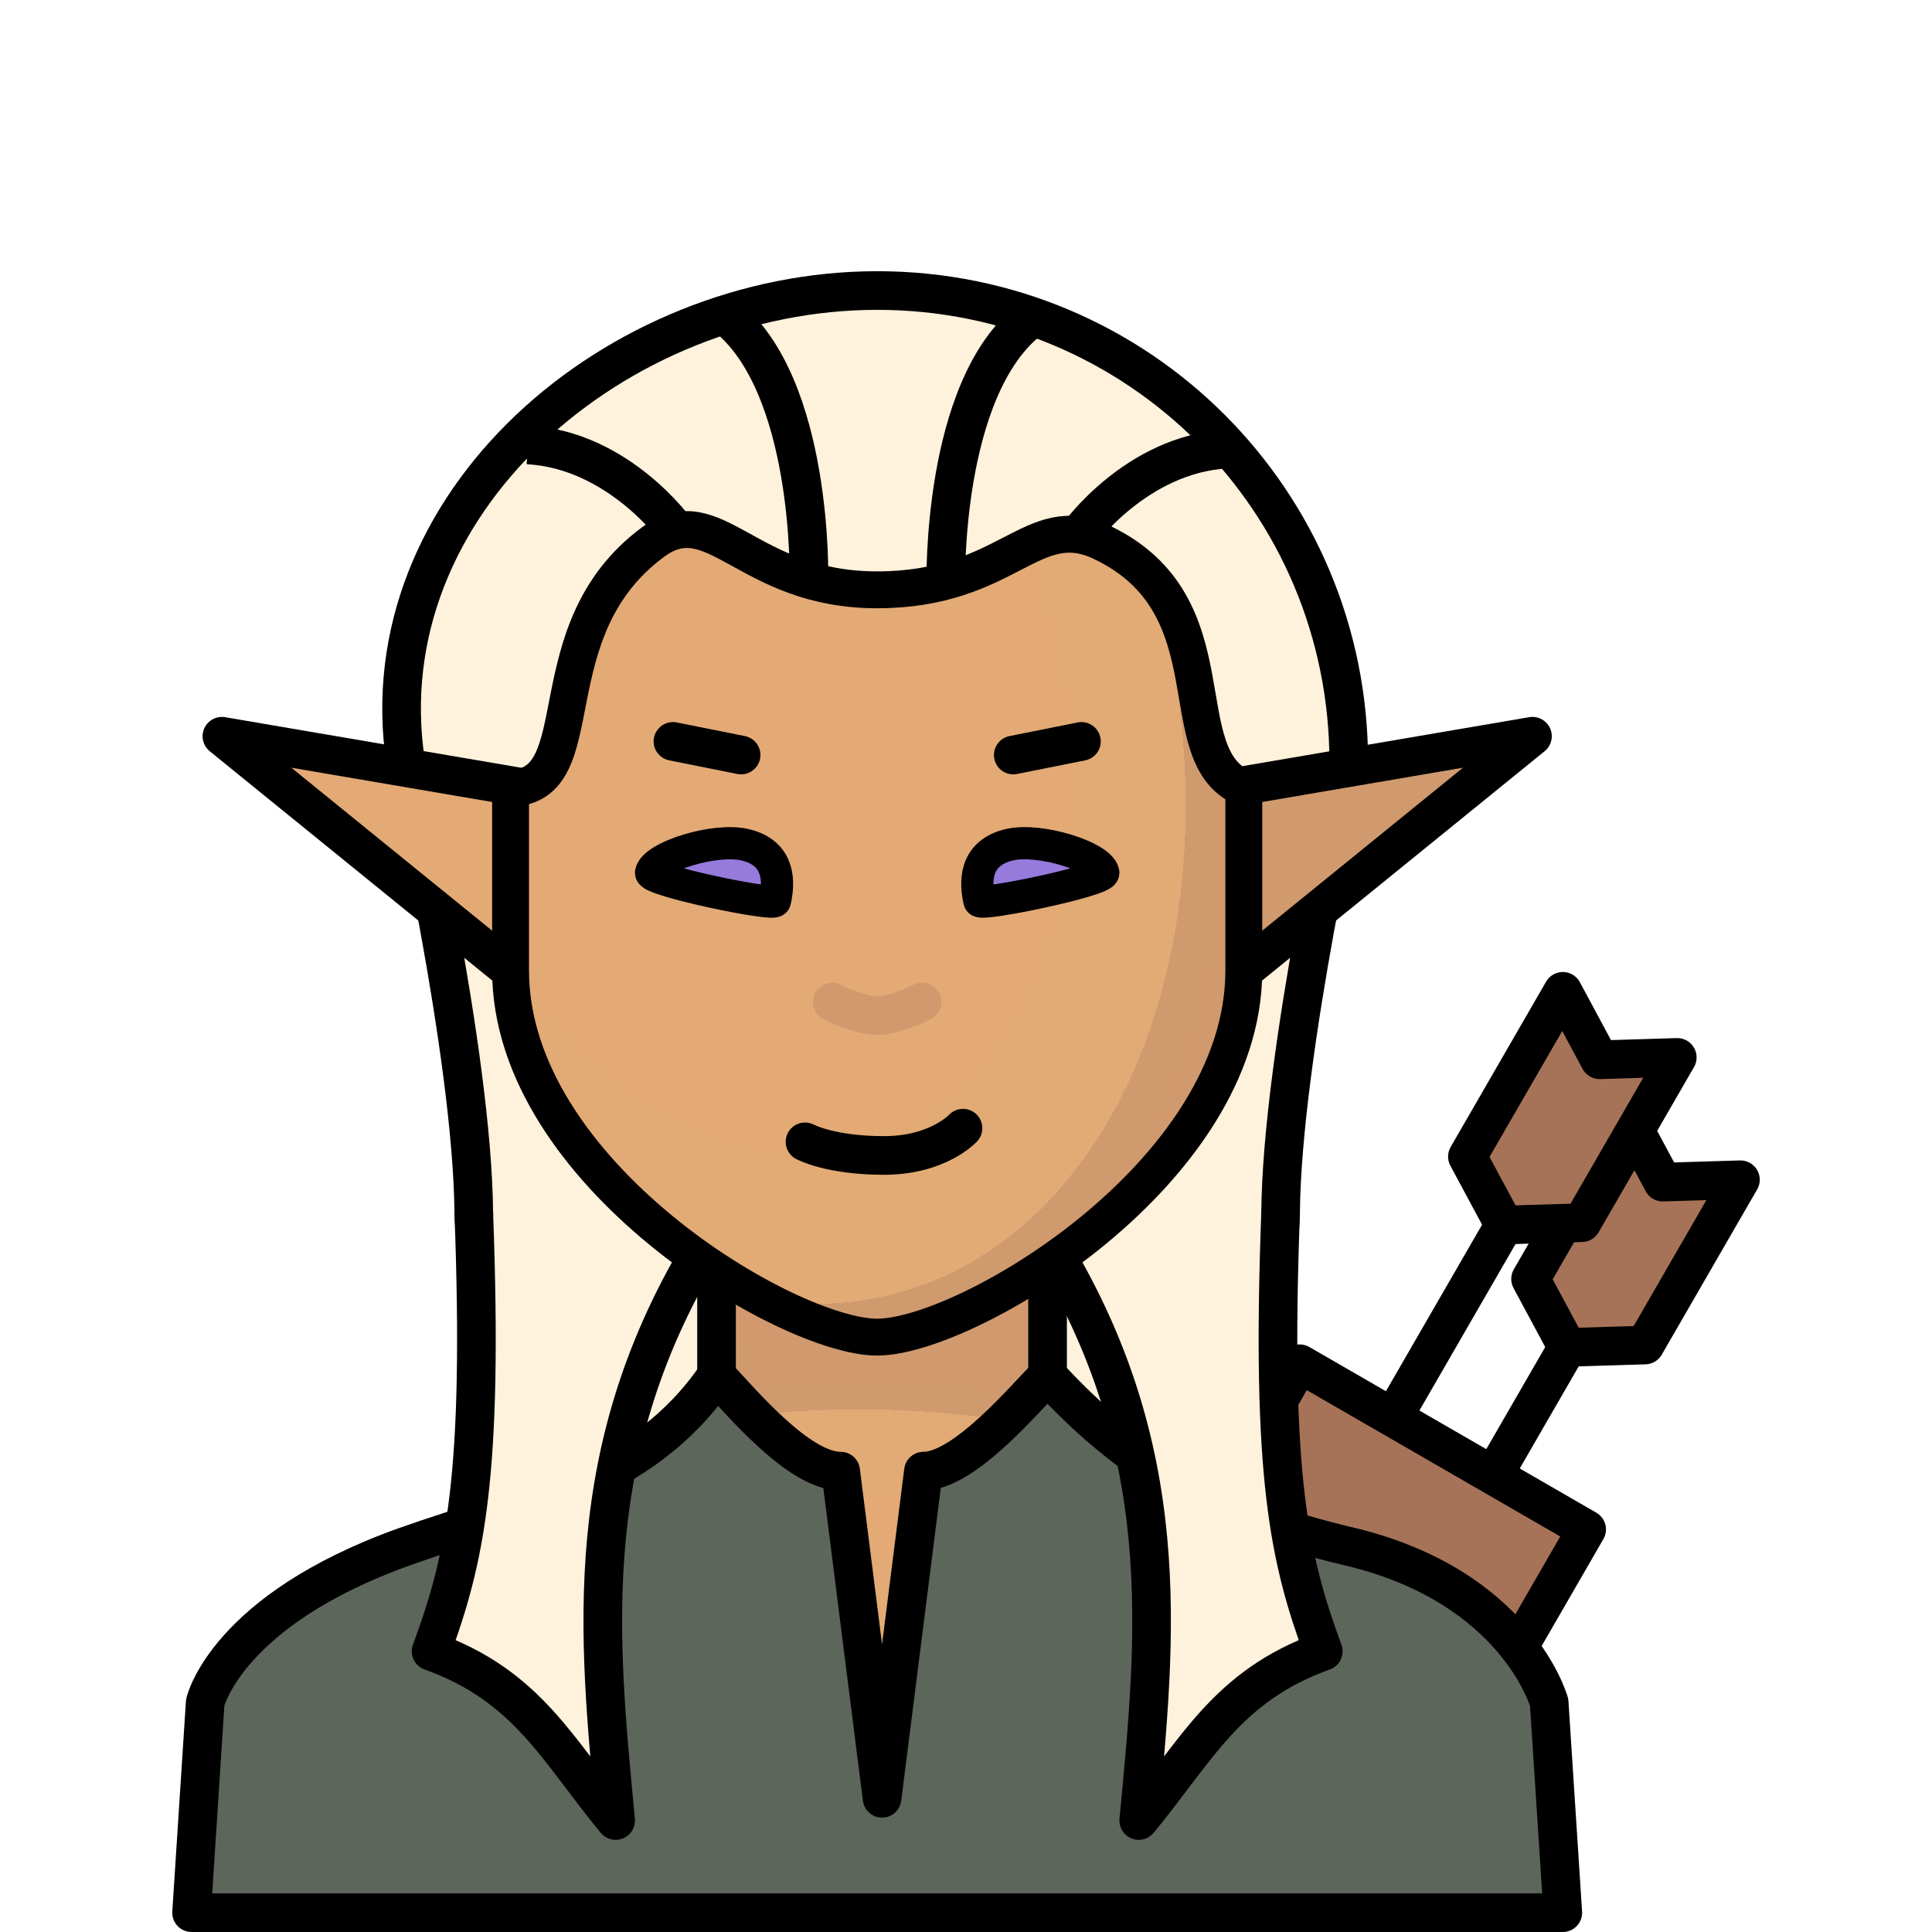
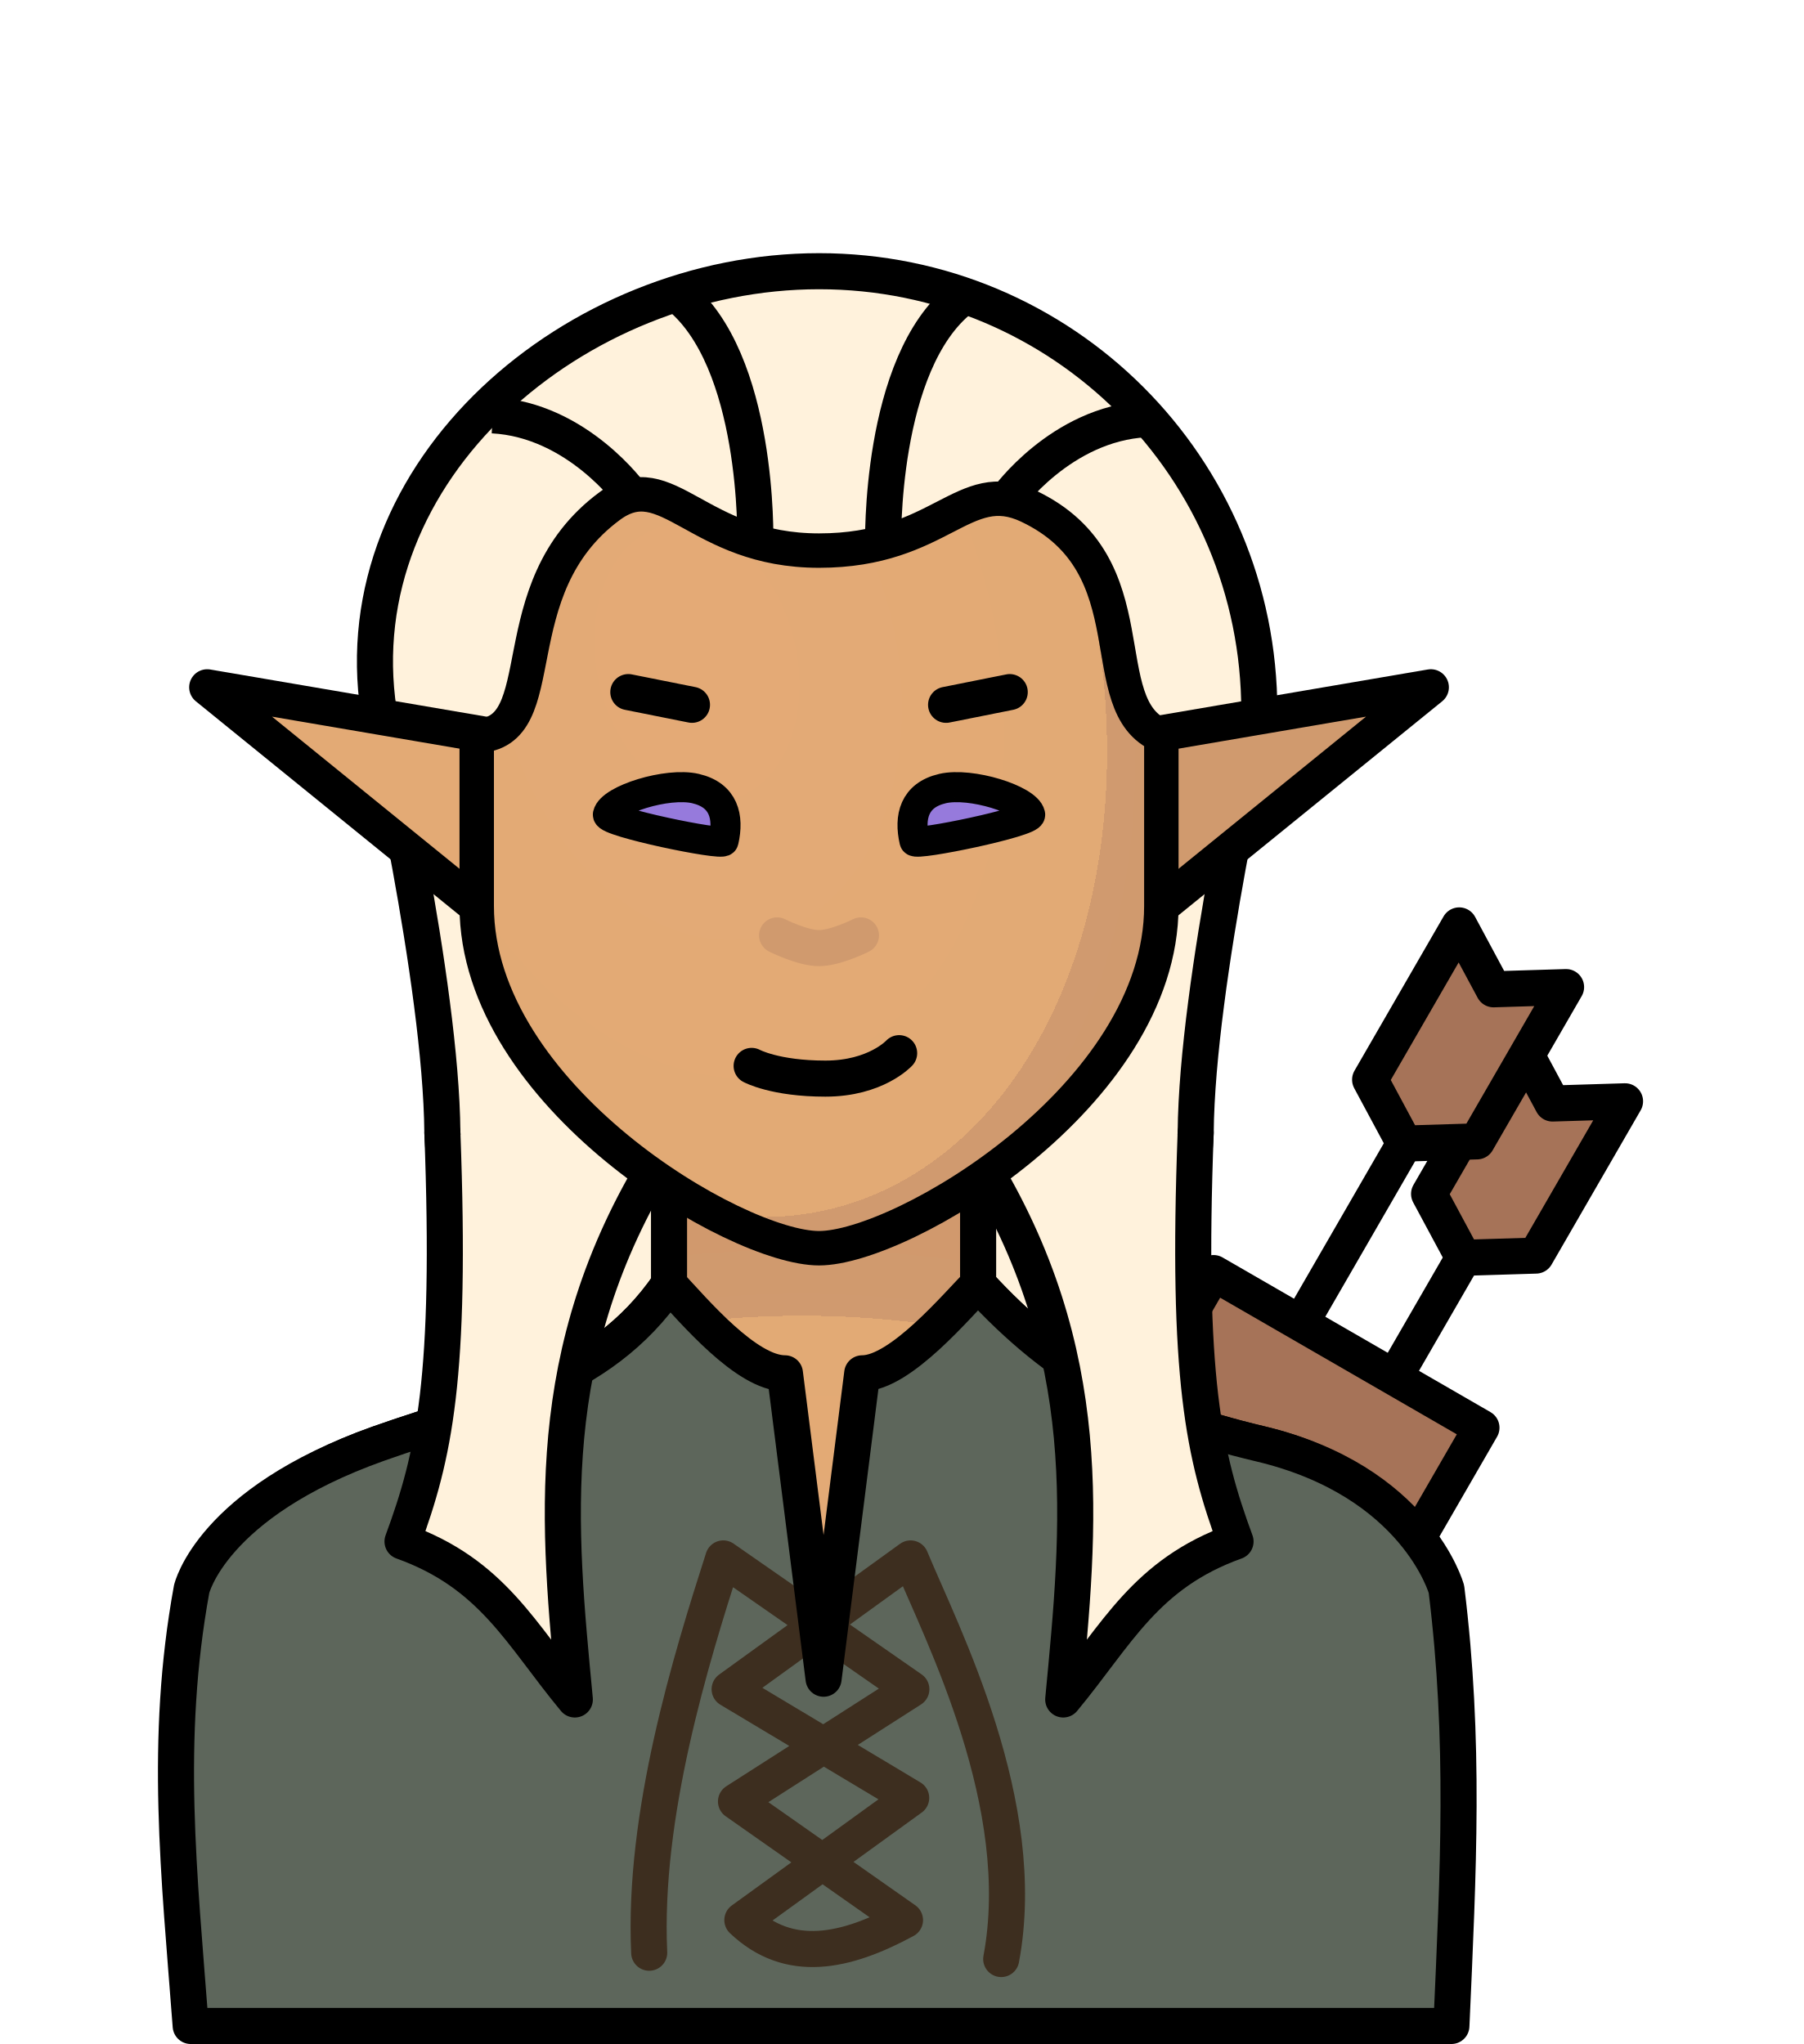
- <svg xmlns="http://www.w3.org/2000/svg" xmlns:xlink="http://www.w3.org/1999/xlink" id="svg3147" version="1.1" viewBox="0 0 150 150" height="150mm" width="150mm">
+ <svg xmlns="http://www.w3.org/2000/svg" xmlns:xlink="http://www.w3.org/1999/xlink" id="svg3147" version="1.1" viewBox="0 0 150 170" height="170mm" width="150mm">
  <defs id="defs3141">
    <pattern id="carreau-pt" patternTransform="translate(-2054.333,1959.279)" height="7.611" width="8.713" patternUnits="userSpaceOnUse">
      <rect y="6.2746067e-06" x="-2.2737368e-13" height="7.611" width="8.713" id="rect119919" style="fill:#800000;fill-opacity:1;stroke:none;stroke-width:1.086;stroke-linecap:round;stroke-linejoin:round;stroke-miterlimit:4;stroke-dasharray:none;stop-color:#000000" />
      <path id="path119921" d="M 3.075,7.611 V 0" style="fill:#800000;stroke:#c11a1a;stroke-width:1.81;stroke-linecap:butt;stroke-linejoin:miter;stroke-miterlimit:4;stroke-dasharray:none;stroke-opacity:1" />
      <path id="path119923" d="M 1.3287401e-5,4.79 H 8.713" style="fill:#c11a1a;fill-opacity:1;stroke:#c11a1a;stroke-width:1.81;stroke-linecap:butt;stroke-linejoin:miter;stroke-miterlimit:4;stroke-dasharray:none;stroke-opacity:1" />
    </pattern>
    <pattern id="pattern115842" patternTransform="translate(-1862,1832)" height="85" width="85" patternUnits="userSpaceOnUse">
      <rect y="0" x="3.4178149e-05" height="85" width="85" id="rect104700" style="fill:#800000;fill-opacity:1;stroke:none;stroke-width:11.339;stroke-linecap:round;stroke-linejoin:round;stroke-miterlimit:4;stroke-dasharray:none;stop-color:#000000" />
      <path id="path104779" d="M 30,85 V 1.0187008e-5" style="fill:#800000;stroke:#c11a1a;stroke-width:18.898;stroke-linecap:butt;stroke-linejoin:miter;stroke-miterlimit:4;stroke-dasharray:none;stroke-opacity:1" />
      <path id="path107256" d="M 0,53.5 H 85" style="fill:#c11a1a;fill-opacity:1;stroke:#c11a1a;stroke-width:18.898;stroke-linecap:butt;stroke-linejoin:miter;stroke-miterlimit:4;stroke-dasharray:none;stroke-opacity:1" />
    </pattern>
    <radialGradient gradientUnits="userSpaceOnUse" gradientTransform="matrix(0.3312309,0.00270806,-0.00156891,0.1918979,208.8488,453.7109)" r="195.663" fy="602.332" fx="-391.231" cy="602.332" cx="-391.231" id="radialGradient23876-5-93-4-4" xlink:href="#linearGradient228518" />
    <linearGradient id="linearGradient228518">
      <stop style="stop-color:#e4aa76;stop-opacity:1" offset="0" id="stop228510" />
      <stop id="stop228512" offset="0.707" style="stop-color:#e2aa75;stop-opacity:1" />
      <stop id="stop228514" offset="0.707" style="stop-color:#d09a6f;stop-opacity:1" />
      <stop style="stop-color:#d1996c;stop-opacity:1" offset="1" id="stop228516" />
    </linearGradient>
    <radialGradient gradientUnits="userSpaceOnUse" gradientTransform="matrix(1.544547,-0.2697189,0.4544362,2.159023,333.442,117.8141)" r="29.964" fy="144.489" fx="-213.612" cy="144.489" cx="-213.612" id="radialGradient1872-4-64-3-9" xlink:href="#linearGradient228518" />
  </defs>
  <g id="layer1">
    <g style="mix-blend-mode:normal" id="g2413" transform="translate(-11.22133,-432.2587)">
      <g id="g2463">
        <g transform="translate(24.86908,70.97348)" id="g2363">
          <g transform="rotate(30,262.3578,446.9949)" id="g2389">
            <g id="g2371" transform="translate(-2.014146,7.408334)">
              <path id="path2292" d="m 140.18,570.004 v -46.038" style="fill:none;fill-rule:evenodd;stroke:#000000;stroke-width:3;stroke-linecap:round;stroke-linejoin:miter;stroke-miterlimit:4;stroke-dasharray:none;stroke-opacity:1" />
              <path d="m 135.05,515.123 5.13,3.175 5.13,-3.175 v 14.817 l -5.13,3.175 -5.13,-3.175 z" style="color:#000000;overflow:visible;fill:#a67358;fill-opacity:1;stroke:#000000;stroke-width:3;stroke-linecap:round;stroke-linejoin:round;stroke-miterlimit:4;stroke-dasharray:none;stop-color:#000000" id="rect2288-4" />
            </g>
            <g id="g2367" transform="translate(-2.014146,7.408334)">
              <path id="path2290" d="M 131.184,569.607 V 518.939" style="fill:none;fill-rule:evenodd;stroke:#000000;stroke-width:3;stroke-linecap:round;stroke-linejoin:miter;stroke-miterlimit:4;stroke-dasharray:none;stroke-opacity:1" />
              <path id="rect2288-4-3" style="color:#000000;overflow:visible;fill:#a67358;fill-opacity:1;stroke:#000000;stroke-width:3;stroke-linecap:round;stroke-linejoin:round;stroke-miterlimit:4;stroke-dasharray:none;stop-color:#000000" d="m 126.054,509.348 5.13,3.175 5.13,-3.175 v 14.817 l -5.13,3.175 -5.13,-3.175 z" />
            </g>
            <g id="g2335">
              <g id="g2342">
                <rect y="555.261" x="123.97" height="31.26" width="19.396" id="rect2286" style="color:#000000;overflow:visible;fill:#a67358;fill-opacity:1;stroke:#000000;stroke-width:3;stroke-linecap:round;stroke-linejoin:round;stroke-miterlimit:4;stroke-dasharray:none;stop-color:#000000" />
                <rect y="552.012" x="120.806" height="14.287" width="25.724" id="rect2288" style="color:#000000;overflow:visible;fill:#a67358;fill-opacity:1;stroke:#000000;stroke-width:3;stroke-linecap:round;stroke-linejoin:round;stroke-miterlimit:4;stroke-dasharray:none;stop-color:#000000" />
              </g>
            </g>
          </g>
          <g id="g2352" transform="translate(-2.014145)" />
        </g>
        <path d="m 79.326,454.815 c 20.283,0 36.612,16.329 36.612,36.612 0,0 -5.192,22.525 -5.292,35.034 0,0 -1.348,39.267 -31.32,39.267 -29.972,0 -31.32,-39.267 -31.32,-39.267 C 47.906,513.952 42.714,491.427 42.714,491.427 39.685,471.371 59.043,454.815 79.326,454.815 Z" style="fill:#fff2dc;fill-opacity:1;stroke:#000000;stroke-width:3;stroke-linecap:round;stroke-linejoin:round;stroke-miterlimit:4;stroke-dasharray:none;stop-color:#000000" id="rect1621-9-52-91-6-2" />
        <path style="fill:#e3aa75;fill-opacity:1;fill-rule:evenodd;stroke:#000000;stroke-width:3;stroke-linecap:round;stroke-linejoin:round;stroke-miterlimit:4;stroke-dasharray:none;stroke-opacity:1" d="m 28.451,489.42 22.411,18.19 2.384,-13.955 z" id="path2574-9-5-9" />
        <path id="rect8920-8-3-92-62" style="fill:url(#radialGradient23876-5-93-4-4);fill-opacity:1;stroke:#000000;stroke-width:3;stroke-linecap:round;stroke-linejoin:round;stroke-miterlimit:4;stroke-dasharray:none;stroke-opacity:1;stop-color:#000000" d="m 66.853,524.745 v 14.325 c -5.824,8.507 -14.888,9.956 -24.19,13.267 -13.88,4.94 -13.392,12.097 -13.392,12.097 v 16.325 h 100.111 v -16.325 c 0,0 -0.371,-9.014 -13.392,-12.097 -10.082,-2.387 -16.719,-5.952 -23.435,-13.267 v -14.325 z" />
-         <path d="m 66.853,539.07 c -5.824,8.507 -14.888,9.956 -24.19,13.267 -13.88,4.94 -15.509,12.097 -15.509,12.097 l -1.058,16.325 H 132.556 l -1.058,-16.325 c 0,0 -2.488,-9.014 -15.508,-12.097 -10.082,-2.387 -16.719,-5.952 -23.435,-13.267 -1.671,1.64 -6.426,7.408 -9.638,7.408 l -3.213,25.4 -3.213,-25.4 c -3.213,0 -7.576,-5.212 -9.638,-7.408 z" style="fill:#5d665b;fill-opacity:1;stroke:#000000;stroke-width:3;stroke-linecap:round;stroke-linejoin:round;stroke-miterlimit:4;stroke-dasharray:none;stroke-opacity:1;stop-color:#000000" id="rect8920-8-3-92-62-0" />
+         <path d="m 66.853,539.07 c -5.824,8.507 -14.888,9.956 -24.19,13.267 -13.88,4.94 -15.509,12.097 -15.509,12.097 -2.303,12.632 -1.032,23.675 -0.076,36.325 H 131.909 c 0.576,-13.015 1.15,-23.636 -0.411,-36.325 0,0 -2.488,-9.014 -15.508,-12.097 -10.082,-2.387 -16.719,-5.952 -23.435,-13.267 -1.671,1.64 -6.426,7.408 -9.638,7.408 l -3.213,25.4 -3.213,-25.4 c -3.213,0 -7.576,-5.212 -9.638,-7.408 z" style="fill:#5d665b;fill-opacity:1;stroke:#000000;stroke-width:3;stroke-linecap:round;stroke-linejoin:round;stroke-miterlimit:4;stroke-dasharray:none;stroke-opacity:1;stop-color:#000000" id="rect8920-8-3-92-62-0" />
        <path id="path2574-9-5" d="m 130.201,489.419 -22.411,18.19 -2.384,-13.955 z" style="fill:#d09a6e;fill-opacity:1;fill-rule:evenodd;stroke:#000000;stroke-width:3;stroke-linecap:round;stroke-linejoin:round;stroke-miterlimit:4;stroke-dasharray:none;stroke-opacity:1" />
        <path style="fill:#fff2dc;fill-opacity:1;fill-rule:evenodd;stroke:#000000;stroke-width:3;stroke-linecap:round;stroke-linejoin:round;stroke-miterlimit:4;stroke-dasharray:none;stroke-opacity:1" d="m 110.646,526.46 c -0.763,20.417 0.676,26.853 3.314,34.005 -7.508,2.686 -9.858,7.752 -14.328,13.139 1.372,-14.431 2.898,-28.839 -7.077,-44.989" id="path2241" />
        <path id="path2241-1" d="m 48.006,526.46 c 0.763,20.417 -0.676,26.853 -3.314,34.005 7.508,2.686 9.858,7.752 14.328,13.139 -1.372,-14.431 -2.898,-28.839 7.077,-44.989" style="fill:#fff2dc;fill-opacity:1;fill-rule:evenodd;stroke:#000000;stroke-width:3;stroke-linecap:round;stroke-linejoin:round;stroke-miterlimit:4;stroke-dasharray:none;stroke-opacity:1" />
        <path id="rect1621-9-52-91-0" style="fill:url(#radialGradient1872-4-64-3-9);fill-opacity:1;stroke:#000000;stroke-width:2.863;stroke-linecap:round;stroke-linejoin:round;stop-color:#000000" d="m 107.79,493.453 v 14.157 c 0,15.769 -21.559,28.464 -28.464,28.464 -6.906,0 -28.464,-12.695 -28.464,-28.464 v -14.157 c 6.615,-0.132 1.702,-12.193 11.057,-19.105 4.792,-3.541 7.27,3.704 17.407,3.704 10.138,0 12.021,-6.251 17.407,-3.704 10.364,4.9 5.104,16.592 11.057,19.105 z" />
        <path style="fill:none;stroke:#000000;stroke-width:3;stroke-linecap:round;stroke-linejoin:miter;stroke-miterlimit:4;stroke-dasharray:none;stroke-opacity:1" d="m 73.722,520.91 c 0,0 1.932,1.058 6.133,1.058 4.201,0 6.133,-2.117 6.133,-2.117" id="path2252-47-2-4-7" />
        <path style="fill:none;fill-opacity:1;stroke:#d09a6e;stroke-width:3;stroke-linecap:round;stroke-linejoin:miter;stroke-miterlimit:4;stroke-dasharray:none;stroke-opacity:1" d="m 75.839,510.056 c 0,0 2.102,1.058 3.487,1.058 1.384,0 3.487,-1.058 3.487,-1.058" id="path2252-4-5-4-8-8" />
        <g id="g66903-6-0-58-7" transform="matrix(1,0,0,-1,275.7635,605.951)">
          <path style="fill:none;stroke:#000000;stroke-width:3;stroke-linecap:round;stroke-linejoin:round;stroke-miterlimit:4;stroke-dasharray:none;stroke-opacity:1" d="m -185.872,115.072 5.292,1.058" id="path66722-4-3-2-2" />
          <path style="fill:none;stroke:#000000;stroke-width:3;stroke-linecap:round;stroke-linejoin:round;stroke-miterlimit:4;stroke-dasharray:none;stroke-opacity:1" d="m -212.295,116.131 5.292,-1.058" id="path66722-1-5-7-6-0" />
        </g>
        <g transform="translate(316.9747,802.4213)" id="g117622-4-4" style="fill:#967adc;fill-opacity:1;stroke:#000000;stroke-width:2.5;stroke-miterlimit:4;stroke-dasharray:none;stroke-opacity:1">
          <path d="m -247.919,-304.578 c -2.352,-0.546 -7.003,0.919 -7.286,2.159 -0.134,0.614 9.528,2.616 9.619,2.204 0.46,-2.009 0.02,-3.817 -2.332,-4.362 z" style="opacity:1;fill:#967adc;fill-opacity:1;stroke:#000000;stroke-width:2.5;stroke-linecap:round;stroke-linejoin:round;stroke-miterlimit:4;stroke-dasharray:none;stroke-opacity:1;stop-color:#000000" id="path115124-2-6" />
          <path d="m -227.379,-304.578 c 2.352,-0.546 7.003,0.919 7.286,2.159 0.134,0.614 -9.528,2.616 -9.619,2.204 -0.46,-2.009 -0.02,-3.817 2.332,-4.362 z" style="fill:#967adc;fill-opacity:1;stroke:#000000;stroke-width:2.5;stroke-linecap:round;stroke-linejoin:round;stroke-miterlimit:4;stroke-dasharray:none;stroke-opacity:1;stop-color:#000000" id="path115124-0-8-7" />
        </g>
        <g id="g2218">
          <path id="path2190" d="m 74.026,477.31 c 0,0 0.366,-15.185 -6.509,-20.563" style="fill:none;fill-rule:evenodd;stroke:#000000;stroke-width:3;stroke-linecap:butt;stroke-linejoin:miter;stroke-miterlimit:4;stroke-dasharray:none;stroke-opacity:1" />
          <path id="path2192" d="m 63.729,473.465 c 0,0 -4.479,-6.289 -11.541,-6.663" style="fill:none;fill-rule:evenodd;stroke:#000000;stroke-width:3;stroke-linecap:butt;stroke-linejoin:miter;stroke-miterlimit:4;stroke-dasharray:none;stroke-opacity:1" />
        </g>
        <g id="g2218-3" transform="matrix(-1,0,0,1,158.6815,0.3234245)">
          <path style="fill:none;fill-rule:evenodd;stroke:#000000;stroke-width:3;stroke-linecap:butt;stroke-linejoin:miter;stroke-miterlimit:4;stroke-dasharray:none;stroke-opacity:1" d="m 74.026,477.31 c 0,0 0.366,-15.185 -6.509,-20.563" id="path2190-7" />
          <path style="fill:none;fill-rule:evenodd;stroke:#000000;stroke-width:3;stroke-linecap:butt;stroke-linejoin:miter;stroke-miterlimit:4;stroke-dasharray:none;stroke-opacity:1" d="m 63.729,473.465 c 0,0 -4.479,-6.289 -11.541,-6.663" id="path2192-8" />
        </g>
      </g>
    </g>
+     <path id="path901" d="m 53.983,162.409 c -0.535,-11.493 3.484,-24.449 6.158,-32.794 l 15.641,10.878 -14.582,9.336 14.053,9.865 c -4.955,2.681 -9.632,3.699 -13.524,0 l 14.039,-10.162 -15.097,-9.038 15.046,-10.878 c 2.673,6.414 9.943,20.488 7.537,33.317" style="mix-blend-mode:multiply;fill:none;fill-rule:evenodd;stroke:#a67358;stroke-width:3;stroke-linecap:round;stroke-linejoin:round;stroke-miterlimit:4;stroke-dasharray:none;stroke-opacity:1" />
  </g>
</svg>
